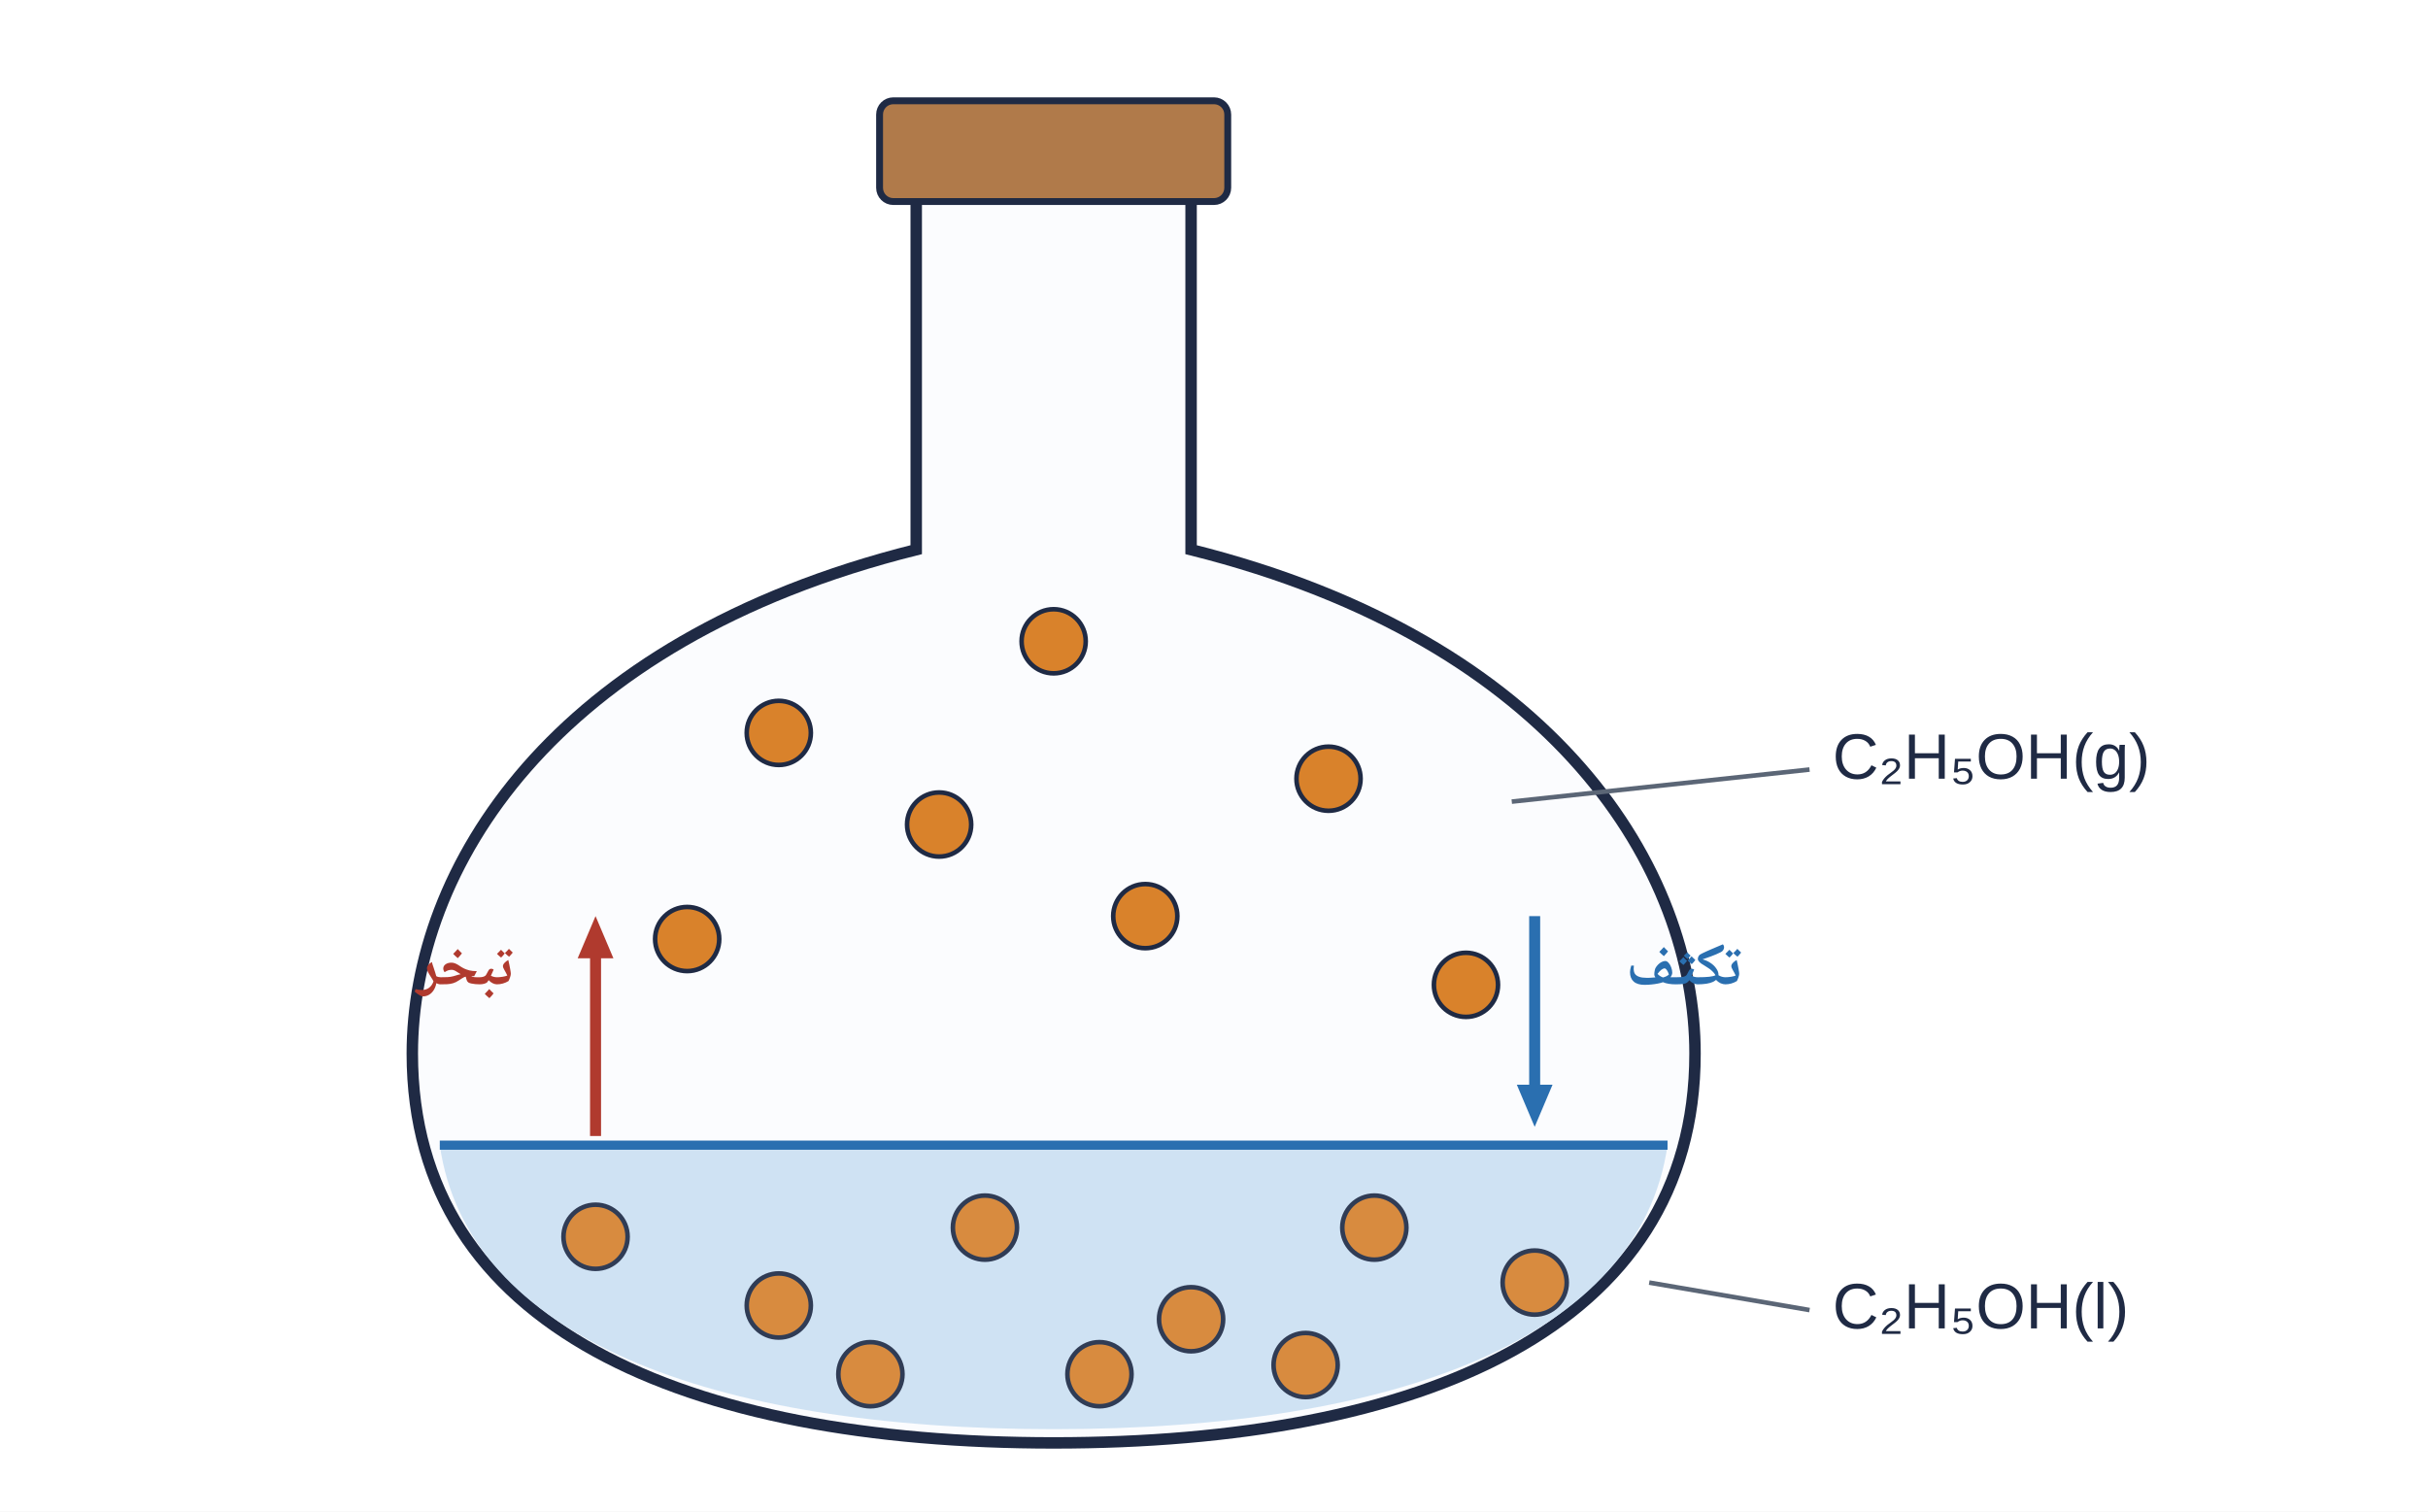
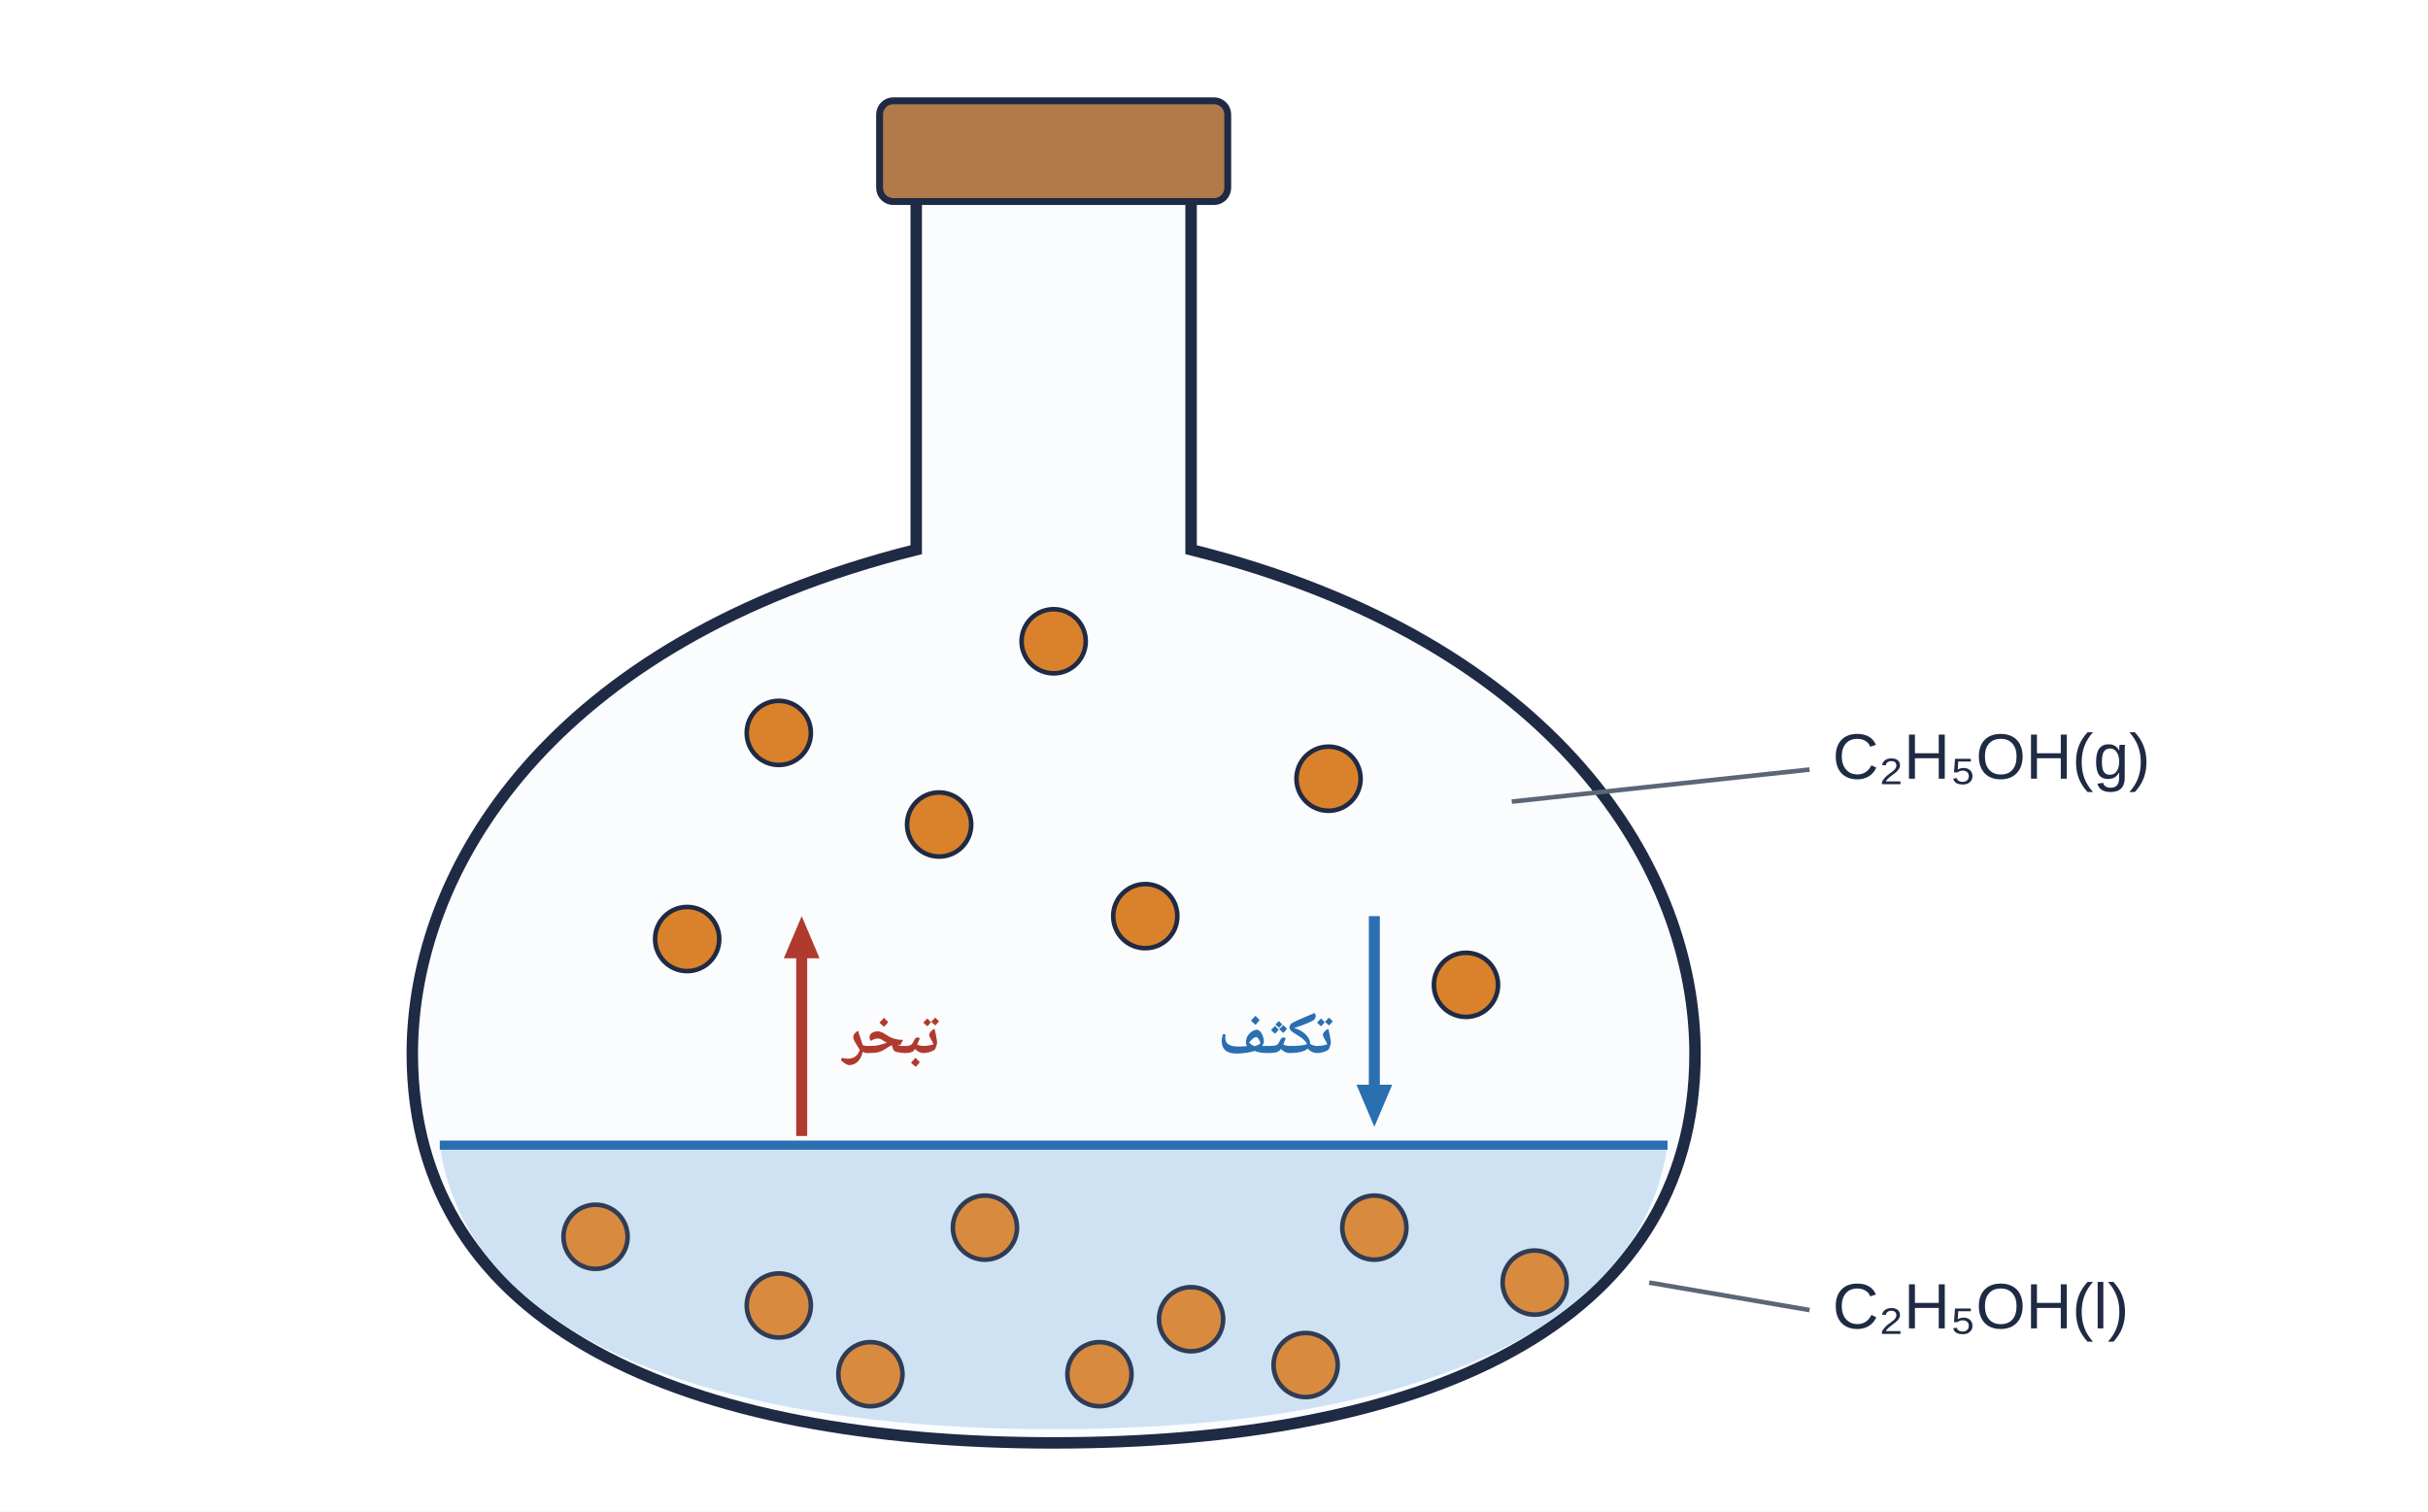
<svg xmlns="http://www.w3.org/2000/svg" viewBox="0 0 530 330" width="530" height="330">
  <rect width="530" height="330" fill="#fff" />
  <path d="M 200 40 L 200 120 C 120 140 90 190 90 230 C 90 290 150 315 230 315 C 310 315 370 290 370 230 C 370 190 340 140 260 120 L 260 40 Z" fill="#fbfcfe" stroke="#1f2a44" stroke-width="2.5" />
  <rect x="192" y="22" width="76" height="22" fill="#b07a4a" stroke="#1f2a44" stroke-width="1.5" rx="3" />
  <path d="M 96 250 L 364 250 C 358 292 305 312 230 312 C 155 312 102 292 96 250 Z" fill="#cfe2f3" stroke="none" />
  <line x1="96" y1="250" x2="364" y2="250" stroke="#2a6fb0" stroke-width="2" />
  <circle cx="170" cy="160" r="7" fill="#d9822b" stroke="#1f2a44" stroke-width="1" />
  <circle cx="230" cy="140" r="7" fill="#d9822b" stroke="#1f2a44" stroke-width="1" />
  <circle cx="290" cy="170" r="7" fill="#d9822b" stroke="#1f2a44" stroke-width="1" />
  <circle cx="150" cy="205" r="7" fill="#d9822b" stroke="#1f2a44" stroke-width="1" />
  <circle cx="250" cy="200" r="7" fill="#d9822b" stroke="#1f2a44" stroke-width="1" />
  <circle cx="320" cy="215" r="7" fill="#d9822b" stroke="#1f2a44" stroke-width="1" />
  <circle cx="205" cy="180" r="7" fill="#d9822b" stroke="#1f2a44" stroke-width="1" />
  <circle cx="130" cy="270" r="7" fill="#d9822b" stroke="#1f2a44" stroke-width="1" opacity="0.9" />
  <circle cx="170" cy="285" r="7" fill="#d9822b" stroke="#1f2a44" stroke-width="1" opacity="0.9" />
  <circle cx="215" cy="268" r="7" fill="#d9822b" stroke="#1f2a44" stroke-width="1" opacity="0.9" />
  <circle cx="260" cy="288" r="7" fill="#d9822b" stroke="#1f2a44" stroke-width="1" opacity="0.9" />
  <circle cx="300" cy="268" r="7" fill="#d9822b" stroke="#1f2a44" stroke-width="1" opacity="0.9" />
  <circle cx="335" cy="280" r="7" fill="#d9822b" stroke="#1f2a44" stroke-width="1" opacity="0.9" />
  <circle cx="190" cy="300" r="7" fill="#d9822b" stroke="#1f2a44" stroke-width="1" opacity="0.9" />
  <circle cx="240" cy="300" r="7" fill="#d9822b" stroke="#1f2a44" stroke-width="1" opacity="0.9" />
  <circle cx="285" cy="298" r="7" fill="#d9822b" stroke="#1f2a44" stroke-width="1" opacity="0.9" />
-   <line x1="130" y1="248" x2="130.0" y2="206.0" stroke="#b03a2e" stroke-width="2.4" />
-   <polygon points="130,200 133.9,209.2 126.1,209.2" fill="#b03a2e" />
-   <line x1="335" y1="200" x2="335.0" y2="240.0" stroke="#2a6fb0" stroke-width="2.4" />
-   <polygon points="335,246 331.1,236.8 338.9,236.8" fill="#2a6fb0" />
-   <text x="112" y="215" text-anchor="start" font-size="13" fill="#b03a2e" font-weight="bold" font-family="'IBM Plex Sans Arabic','Noto Naskh Arabic',Tahoma,Arial,sans-serif" direction="rtl">تبخر</text>
-   <text x="355" y="215" text-anchor="end" font-size="13" fill="#2a6fb0" font-weight="bold" font-family="'IBM Plex Sans Arabic','Noto Naskh Arabic',Tahoma,Arial,sans-serif" direction="rtl">تكثف</text>
+   <line x1="175" y1="248" x2="175.0" y2="206.0" stroke="#b03a2e" stroke-width="2.4" />
+   <polygon points="175,200 178.9,209.2 171.1,209.2" fill="#b03a2e" />
+   <line x1="300" y1="200" x2="300.0" y2="240.0" stroke="#2a6fb0" stroke-width="2.4" />
+   <polygon points="300,246 296.1,236.8 303.9,236.8" fill="#2a6fb0" />
+   <text x="184" y="230" text-anchor="end" font-size="13" fill="#b03a2e" font-weight="bold" font-family="'IBM Plex Sans Arabic','Noto Naskh Arabic',Tahoma,Arial,sans-serif" direction="rtl">تبخر</text>
+   <text x="291" y="230" text-anchor="start" font-size="13" fill="#2a6fb0" font-weight="bold" font-family="'IBM Plex Sans Arabic','Noto Naskh Arabic',Tahoma,Arial,sans-serif" direction="rtl">تكثف</text>
  <text x="400" y="170" text-anchor="start" font-size="14" fill="#1f2a44" font-weight="normal" font-family="'IBM Plex Sans Arabic','Noto Naskh Arabic',Tahoma,Arial,sans-serif">C₂H₅OH(g)</text>
  <line x1="330" y1="175" x2="395" y2="168" stroke="#5b6676" stroke-width="1" />
  <text x="400" y="290" text-anchor="start" font-size="14" fill="#1f2a44" font-weight="normal" font-family="'IBM Plex Sans Arabic','Noto Naskh Arabic',Tahoma,Arial,sans-serif">C₂H₅OH(l)</text>
  <line x1="360" y1="280" x2="395" y2="286" stroke="#5b6676" stroke-width="1" />
</svg>
